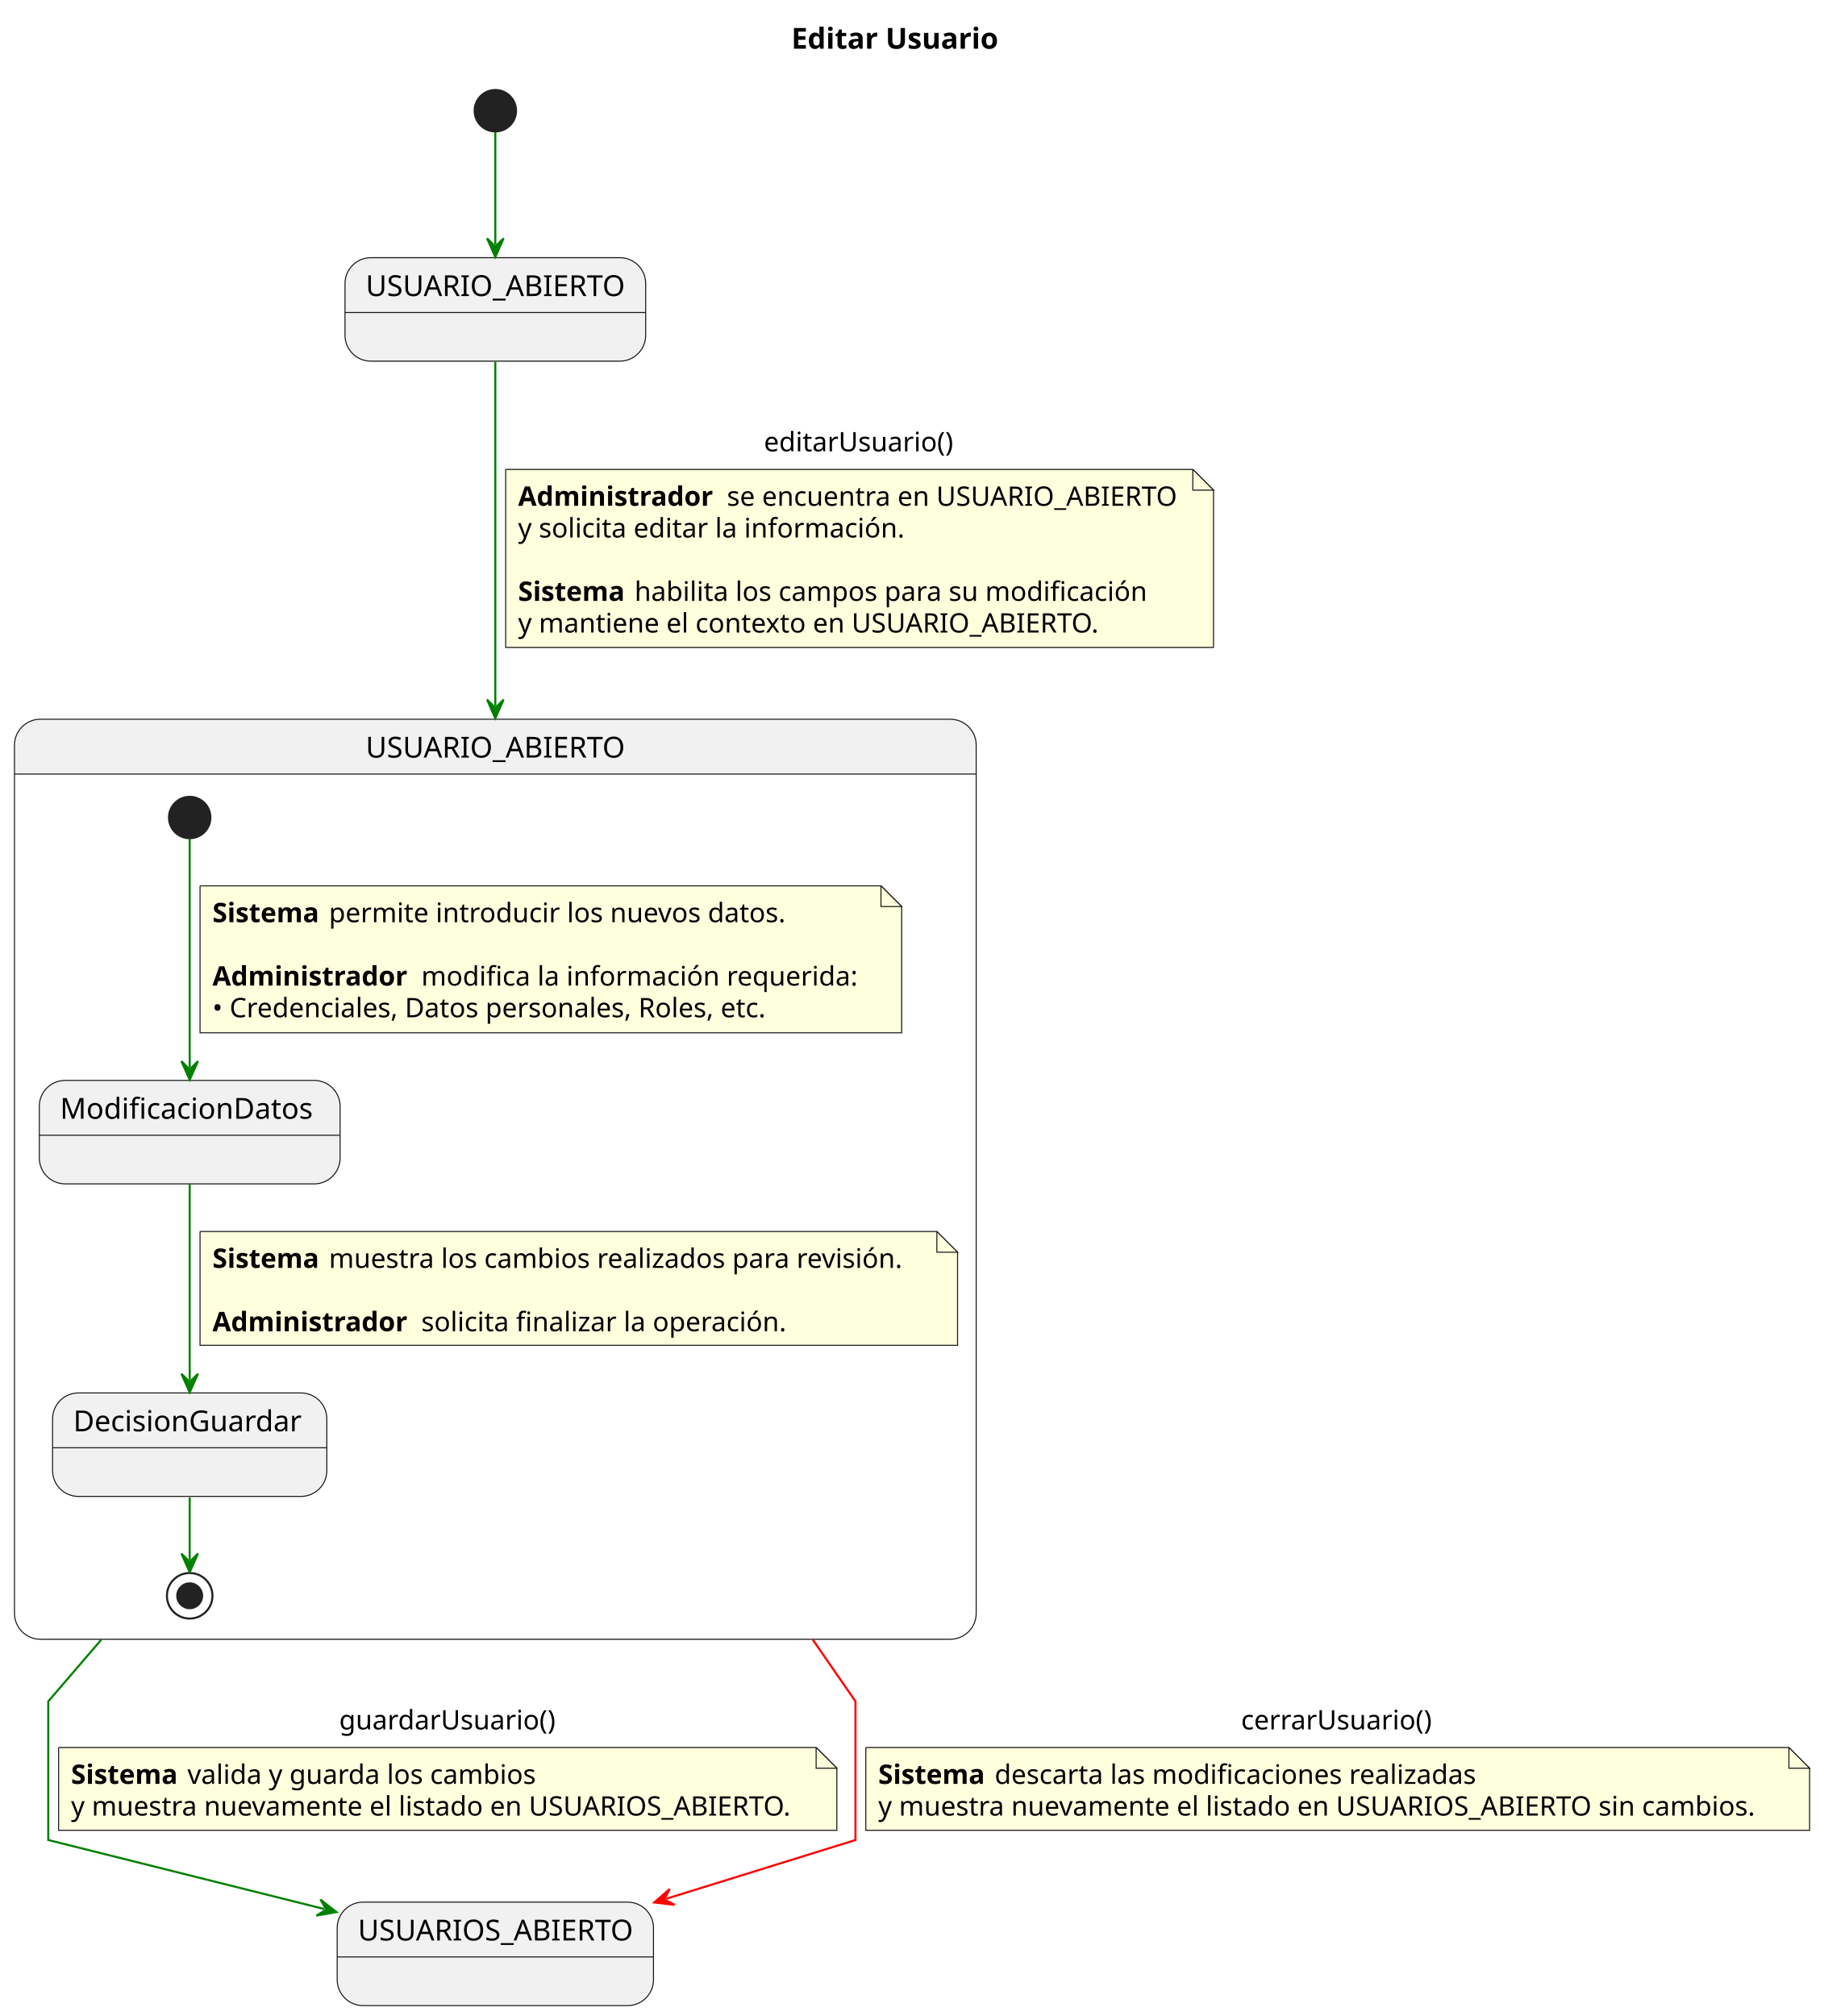
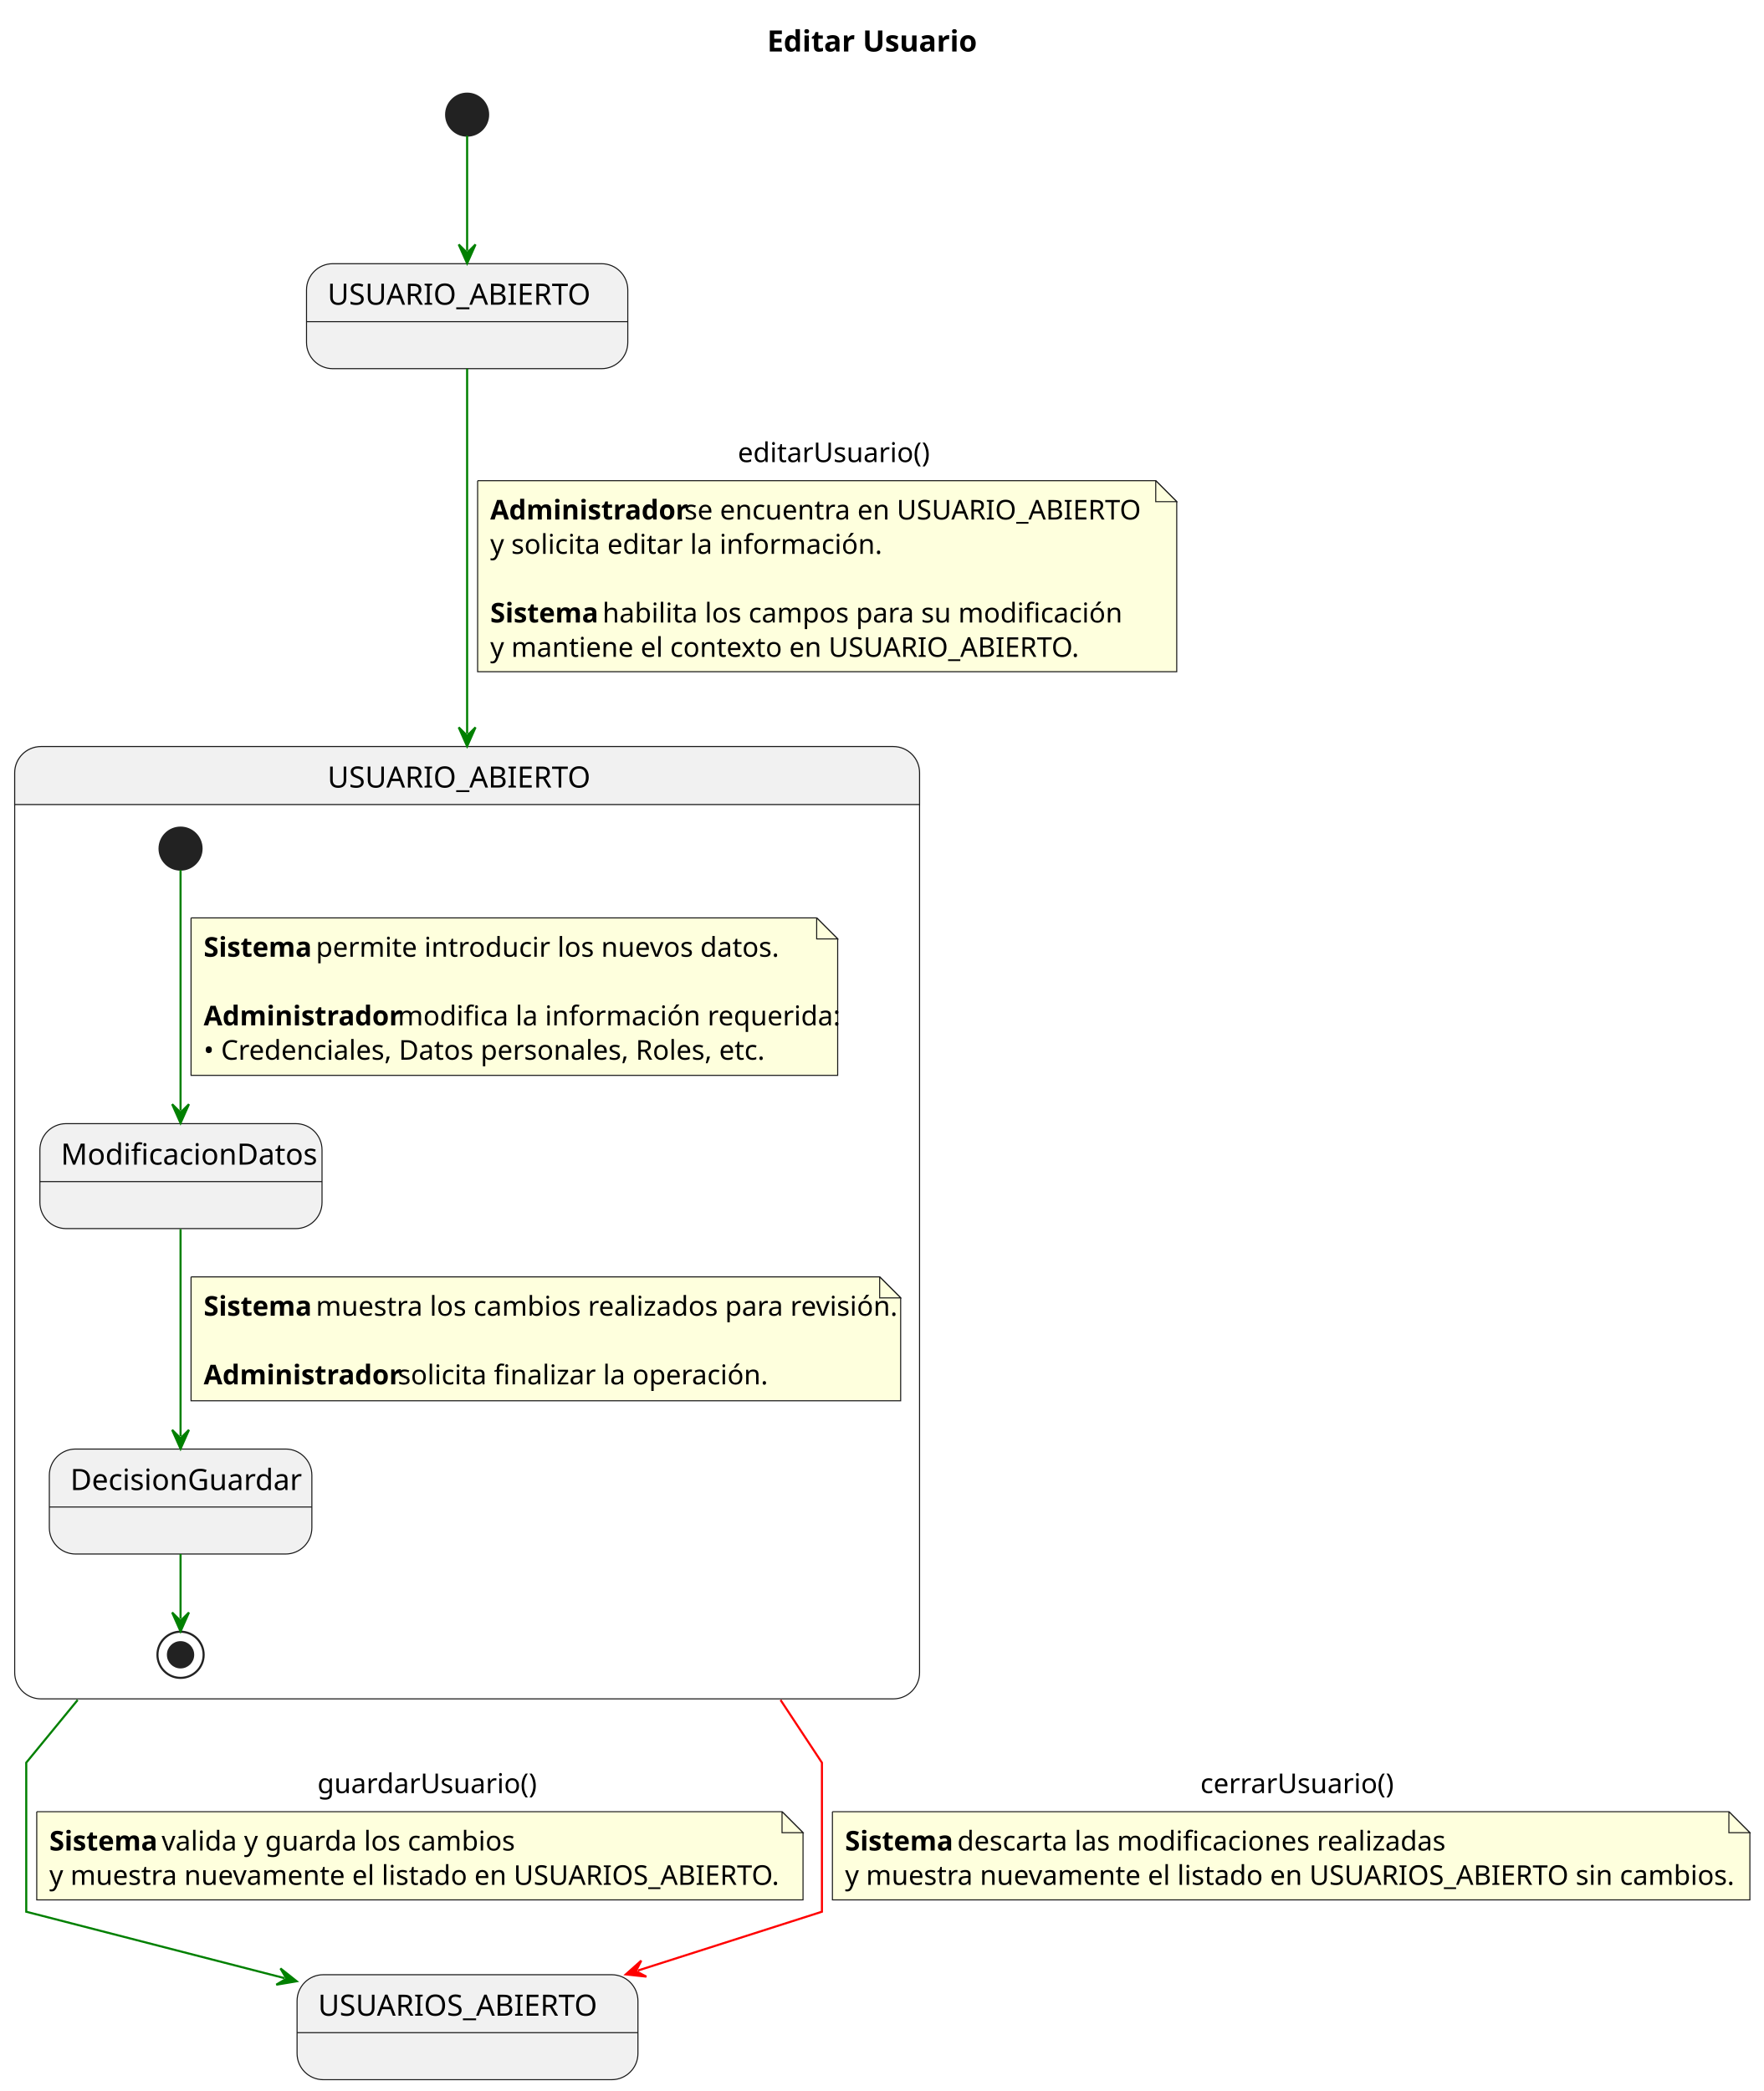
- <svg xmlns="http://www.w3.org/2000/svg" contentStyleType="text/css" data-diagram-type="STATE" height="974px" preserveAspectRatio="none" style="width:881px;height:974px;background:#FFFFFF;" version="1.1" viewBox="0 0 881 974" width="881px" zoomAndPan="magnify">
+ <svg xmlns="http://www.w3.org/2000/svg" contentStyleType="text/css" data-diagram-type="STATE" height="996px" preserveAspectRatio="none" style="width:840px;height:996px;background:#FFFFFF;" version="1.1" viewBox="0 0 840 996" width="840px" zoomAndPan="magnify">
  <defs />
  <g>
-     <g class="title" data-source-line="1">
-       <text fill="#000000" font-family="sans-serif" font-size="14" font-weight="bold" lengthAdjust="spacing" textLength="102.628" x="382.346" y="23.535">Editar Usuario</text>
+     <text fill="#000000" font-family="sans-serif" font-size="14" font-weight="bold" lengthAdjust="spacing" textLength="95.689" x="365.405" y="24.533">Editar Usuario</text>
+     <g id="USUARIO_ABIERTO_INICIAL">
+       <rect fill="#F1F1F1" height="50" rx="12.5" ry="12.5" style="stroke:#181818;stroke-width:0.5;" width="153.027" x="146" y="125.609" />
+       <line style="stroke:#181818;stroke-width:0.5;" x1="146" x2="299.027" y1="153.219" y2="153.219" />
+       <text fill="#000000" font-family="sans-serif" font-size="14" lengthAdjust="spacing" textLength="133.027" x="156" y="145.143">USUARIO_ABIERTO</text>
    </g>
-     <g id="USUARIO_ABIERTO_INICIAL">
-       <rect fill="#F1F1F1" height="50" rx="12.5" ry="12.5" style="stroke:#181818;stroke-width:0.5;" width="145.275" x="166.69" y="124.488" />
-       <line style="stroke:#181818;stroke-width:0.5;" x1="166.69" x2="311.965" y1="150.977" y2="150.977" />
-       <text fill="#000000" font-family="sans-serif" font-size="14" lengthAdjust="spacing" textLength="125.275" x="176.69" y="143.023">USUARIO_ABIERTO</text>
-     </g>
-     <path d="M19.5,347.488 L459.15,347.488 A12.5,12.5 0 0 1 471.65,359.988 L471.65,373.977 L7,373.977 L7,359.988 A12.5,12.5 0 0 1 19.5,347.488" fill="#F1F1F1" />
-     <rect fill="none" height="444.488" rx="12.5" ry="12.5" style="stroke:#181818;stroke-width:0.5;" width="464.65" x="7" y="347.488" />
-     <line style="stroke:#181818;stroke-width:0.5;" x1="7" x2="471.65" y1="373.977" y2="373.977" />
-     <text fill="#000000" font-family="sans-serif" font-size="14" lengthAdjust="spacing" textLength="125.275" x="176.687" y="366.023">USUARIO_ABIERTO</text>
+     <path d="M19.5,355.609 L425.5,355.609 A12.5,12.5 0 0 1 438,368.109 L438,383.219 L7,383.219 L7,368.109 A12.5,12.5 0 0 1 19.5,355.609" fill="#F1F1F1" style="stroke:#F1F1F1;stroke-width:1;" />
+     <rect fill="none" height="453.609" rx="12.5" ry="12.5" style="stroke:#181818;stroke-width:0.5;" width="431" x="7" y="355.609" />
+     <line style="stroke:#181818;stroke-width:0.5;" x1="7" x2="438" y1="383.219" y2="383.219" />
+     <text fill="#000000" font-family="sans-serif" font-size="14" lengthAdjust="spacing" textLength="133.027" x="155.986" y="375.143">USUARIO_ABIERTO</text>
    <g id="USUARIO_ABIERTO_COMP.ModificacionDatos">
-       <rect fill="#F1F1F1" height="50" rx="12.5" ry="12.5" style="stroke:#181818;stroke-width:0.5;" width="145.31" x="19" y="521.977" />
-       <line style="stroke:#181818;stroke-width:0.5;" x1="19" x2="164.31" y1="548.465" y2="548.465" />
-       <text fill="#000000" font-family="sans-serif" font-size="14" lengthAdjust="spacing" textLength="125.31" x="29" y="540.512">ModificacionDatos</text>
+       <rect fill="#F1F1F1" height="50" rx="12.5" ry="12.5" style="stroke:#181818;stroke-width:0.5;" width="134.386" x="19" y="535.219" />
+       <line style="stroke:#181818;stroke-width:0.5;" x1="19" x2="153.386" y1="562.828" y2="562.828" />
+       <text fill="#000000" font-family="sans-serif" font-size="14" lengthAdjust="spacing" textLength="114.386" x="29" y="554.752">ModificacionDatos</text>
    </g>
    <g id="USUARIO_ABIERTO_COMP.DecisionGuardar">
-       <rect fill="#F1F1F1" height="50" rx="12.5" ry="12.5" style="stroke:#181818;stroke-width:0.5;" width="132.513" x="25.4" y="672.977" />
-       <line style="stroke:#181818;stroke-width:0.5;" x1="25.4" x2="157.913" y1="699.465" y2="699.465" />
-       <text fill="#000000" font-family="sans-serif" font-size="14" lengthAdjust="spacing" textLength="112.513" x="35.4" y="691.512">DecisionGuardar</text>
+       <rect fill="#F1F1F1" height="50" rx="12.5" ry="12.5" style="stroke:#181818;stroke-width:0.5;" width="125.048" x="23.5" y="690.219" />
+       <line style="stroke:#181818;stroke-width:0.5;" x1="23.5" x2="148.548" y1="717.828" y2="717.828" />
+       <text fill="#000000" font-family="sans-serif" font-size="14" lengthAdjust="spacing" textLength="105.048" x="33.5" y="709.752">DecisionGuardar</text>
    </g>
-     <ellipse cx="91.65" cy="394.977" fill="#222222" rx="10" ry="10" style="stroke:#222222;stroke-width:1;" />
-     <ellipse cx="91.65" cy="770.977" fill="none" rx="11" ry="11" style="stroke:#222222;stroke-width:1;" />
-     <ellipse cx="91.65" cy="770.977" fill="#222222" rx="6" ry="6" style="stroke:#222222;stroke-width:1;" />
-     <g class="link" data-entity-1=".start.USUARIO_ABIERTO_COMP" data-entity-2="ModificacionDatos" data-source-line="24" data-uid="lnk6" id="link_.start.USUARIO_ABIERTO_COMP_ModificacionDatos">
-       <path d="M91.65,405.357 C91.65,428.317 91.65,481.917 91.65,515.697" fill="none" id="*start*USUARIO_ABIERTO_COMP-to-ModificacionDatos" style="stroke:#008000;stroke-width:1;" />
-       <polygon fill="#008000" points="91.65,521.697,95.65,512.697,91.65,516.697,87.65,512.697,91.65,521.697" style="stroke:#008000;stroke-width:1;" />
-       <path d="M96.65,427.977 L96.65,498.977 L435.65,498.977 L435.65,437.977 L425.65,427.977 L96.65,427.977" fill="#FEFFDD" style="stroke:#181818;stroke-width:0.5;" />
-       <path d="M425.65,427.977 L425.65,437.977 L435.65,437.977 L425.65,427.977" fill="#FEFFDD" style="stroke:#181818;stroke-width:0.5;" />
-       <text fill="#000000" font-family="sans-serif" font-size="13" font-weight="bold" lengthAdjust="spacing" textLength="52.14" x="102.65" y="445.545">Sistema</text>
-       <text fill="#000000" font-family="sans-serif" font-size="13" lengthAdjust="spacing" textLength="229.214" x="158.903" y="445.545">permite introducir los nuevos datos.</text>
-       <text fill="#000000" font-family="sans-serif" font-size="13" lengthAdjust="spacing" textLength="4.113" x="102.65" y="460.856"> </text>
-       <text fill="#000000" font-family="sans-serif" font-size="13" font-weight="bold" lengthAdjust="spacing" textLength="96.783" x="102.65" y="476.166">Administrador</text>
-       <text fill="#000000" font-family="sans-serif" font-size="13" lengthAdjust="spacing" textLength="218.017" x="203.546" y="476.166">modifica la información requerida:</text>
-       <text fill="#000000" font-family="sans-serif" font-size="13" lengthAdjust="spacing" textLength="281.798" x="102.65" y="491.477">• Credenciales, Datos personales, Roles, etc.</text>
+     <ellipse cx="86" cy="404.219" fill="#222222" rx="10" ry="10" style="stroke:#222222;stroke-width:1;" />
+     <ellipse cx="86" cy="788.219" fill="none" rx="11" ry="11" style="stroke:#222222;stroke-width:1;" />
+     <ellipse cx="86" cy="788.219" fill="#222222" rx="6" ry="6" style="stroke:#222222;stroke-width:1;" />
+     <g class="link" data-entity-1="*start*USUARIO_ABIERTO_COMP" data-entity-2="ModificacionDatos" data-source-line="24" data-uid="lnk6" id="link_*start*USUARIO_ABIERTO_COMP_ModificacionDatos">
+       <path d="M86,414.389 C86,437.769 86,494.179 86,528.959" fill="none" id="*start*USUARIO_ABIERTO_COMP-to-ModificacionDatos" style="stroke:#008000;stroke-width:1;" />
+       <polygon fill="#008000" points="86,534.959,90,525.959,86,529.959,82,525.959,86,534.959" style="stroke:#008000;stroke-width:1;" />
+       <path d="M91,437.219 L91,512.219 L399,512.219 L399,447.219 L389,437.219 L91,437.219" fill="#FEFFDD" style="stroke:#181818;stroke-width:0.5;" />
+       <path d="M389,437.219 L389,447.219 L399,447.219 L389,437.219" fill="#FEFFDD" style="stroke:#181818;stroke-width:0.5;" />
+       <text fill="#000000" font-family="sans-serif" font-size="13" font-weight="bold" lengthAdjust="spacing" textLength="49.861" x="97" y="455.714">Sistema</text>
+       <text fill="#000000" font-family="sans-serif" font-size="13" lengthAdjust="spacing" textLength="205.213" x="150.473" y="455.714">permite introducir los nuevos datos.</text>
+       <text fill="#000000" font-family="sans-serif" font-size="13" lengthAdjust="spacing" textLength="3.612" x="97" y="472.065"> </text>
+       <text fill="#000000" font-family="sans-serif" font-size="13" font-weight="bold" lengthAdjust="spacing" textLength="88.842" x="97" y="488.417">Administrador</text>
+       <text fill="#000000" font-family="sans-serif" font-size="13" lengthAdjust="spacing" textLength="195.095" x="189.454" y="488.417">modifica la información requerida:</text>
+       <text fill="#000000" font-family="sans-serif" font-size="13" lengthAdjust="spacing" textLength="261.796" x="97" y="504.769">• Credenciales, Datos personales, Roles, etc.</text>
    </g>
    <g class="link" data-entity-1="ModificacionDatos" data-entity-2="DecisionGuardar" data-source-line="32" data-uid="lnk7" id="link_ModificacionDatos_DecisionGuardar">
-       <path d="M91.65,572.247 C91.65,599.957 91.65,639.017 91.65,666.717" fill="none" id="ModificacionDatos-to-DecisionGuardar" style="stroke:#008000;stroke-width:1;" />
-       <polygon fill="#008000" points="91.65,672.717,95.65,663.717,91.65,667.717,87.65,663.717,91.65,672.717" style="stroke:#008000;stroke-width:1;" />
-       <path d="M96.65,594.977 L96.65,649.977 L462.65,649.977 L462.65,604.977 L452.65,594.977 L96.65,594.977" fill="#FEFFDD" style="stroke:#181818;stroke-width:0.5;" />
-       <path d="M452.65,594.977 L452.65,604.977 L462.65,604.977 L452.65,594.977" fill="#FEFFDD" style="stroke:#181818;stroke-width:0.5;" />
-       <text fill="#000000" font-family="sans-serif" font-size="13" font-weight="bold" lengthAdjust="spacing" textLength="52.14" x="102.65" y="612.545">Sistema</text>
-       <text fill="#000000" font-family="sans-serif" font-size="13" lengthAdjust="spacing" textLength="289.041" x="158.903" y="612.545">muestra los cambios realizados para revisión.</text>
-       <text fill="#000000" font-family="sans-serif" font-size="13" lengthAdjust="spacing" textLength="4.113" x="102.65" y="627.856"> </text>
-       <text fill="#000000" font-family="sans-serif" font-size="13" font-weight="bold" lengthAdjust="spacing" textLength="96.783" x="102.65" y="643.166">Administrador</text>
-       <text fill="#000000" font-family="sans-serif" font-size="13" lengthAdjust="spacing" textLength="185.606" x="203.546" y="643.166">solicita finalizar la operación.</text>
+       <path d="M86,585.459 C86,614.109 86,655.489 86,684.089" fill="none" id="ModificacionDatos-to-DecisionGuardar" style="stroke:#008000;stroke-width:1;" />
+       <polygon fill="#008000" points="86,690.089,90,681.089,86,685.089,82,681.089,86,690.089" style="stroke:#008000;stroke-width:1;" />
+       <path d="M91,608.219 L91,667.219 L429,667.219 L429,618.219 L419,608.219 L91,608.219" fill="#FEFFDD" style="stroke:#181818;stroke-width:0.5;" />
+       <path d="M419,608.219 L419,618.219 L429,618.219 L419,608.219" fill="#FEFFDD" style="stroke:#181818;stroke-width:0.5;" />
+       <text fill="#000000" font-family="sans-serif" font-size="13" font-weight="bold" lengthAdjust="spacing" textLength="49.861" x="97" y="626.714">Sistema</text>
+       <text fill="#000000" font-family="sans-serif" font-size="13" lengthAdjust="spacing" textLength="263.726" x="150.473" y="626.714">muestra los cambios realizados para revisión.</text>
+       <text fill="#000000" font-family="sans-serif" font-size="13" lengthAdjust="spacing" textLength="3.612" x="97" y="643.065"> </text>
+       <text fill="#000000" font-family="sans-serif" font-size="13" font-weight="bold" lengthAdjust="spacing" textLength="88.842" x="97" y="659.417">Administrador</text>
+       <text fill="#000000" font-family="sans-serif" font-size="13" lengthAdjust="spacing" textLength="166.194" x="189.454" y="659.417">solicita finalizar la operación.</text>
    </g>
-     <g class="link" data-entity-1="DecisionGuardar" data-entity-2=".end.USUARIO_ABIERTO_COMP" data-source-line="39" data-uid="lnk9" id="link_DecisionGuardar_.end.USUARIO_ABIERTO_COMP">
-       <path d="M91.65,723.407 C91.65,735.767 91.65,744.107 91.65,753.577" fill="none" id="DecisionGuardar-to-*end*USUARIO_ABIERTO_COMP" style="stroke:#008000;stroke-width:1;" />
-       <polygon fill="#008000" points="91.65,759.577,95.65,750.577,91.65,754.577,87.65,750.577,91.65,759.577" style="stroke:#008000;stroke-width:1;" />
+     <g class="link" data-entity-1="DecisionGuardar" data-entity-2="*end*USUARIO_ABIERTO_COMP" data-source-line="39" data-uid="lnk9" id="link_DecisionGuardar_*end*USUARIO_ABIERTO_COMP">
+       <path d="M86,740.259 C86,752.809 86,761.499 86,771.069" fill="none" id="DecisionGuardar-to-*end*USUARIO_ABIERTO_COMP" style="stroke:#008000;stroke-width:1;" />
+       <polygon fill="#008000" points="86,777.069,90,768.069,86,772.069,82,768.069,86,777.069" style="stroke:#008000;stroke-width:1;" />
    </g>
    <g id="USUARIOS_ABIERTO_FINAL">
-       <rect fill="#F1F1F1" height="50" rx="12.5" ry="12.5" style="stroke:#181818;stroke-width:0.5;" width="152.815" x="162.92" y="918.978" />
-       <line style="stroke:#181818;stroke-width:0.5;" x1="162.92" x2="315.735" y1="945.467" y2="945.467" />
-       <text fill="#000000" font-family="sans-serif" font-size="14" lengthAdjust="spacing" textLength="132.815" x="172.92" y="937.513">USUARIOS_ABIERTO</text>
+       <rect fill="#F1F1F1" height="50" rx="12.5" ry="12.5" style="stroke:#181818;stroke-width:0.5;" width="162.365" x="141.5" y="940.609" />
+       <line style="stroke:#181818;stroke-width:0.5;" x1="141.5" x2="303.865" y1="968.219" y2="968.219" />
+       <text fill="#000000" font-family="sans-serif" font-size="14" lengthAdjust="spacing" textLength="142.365" x="151.5" y="960.143">USUARIOS_ABIERTO</text>
    </g>
-     <ellipse cx="239.32" cy="53.488" fill="#222222" rx="10" ry="10" style="stroke:#222222;stroke-width:1;" />
-     <g class="link" data-entity-1=".start." data-entity-2="USUARIO_ABIERTO_INICIAL" data-source-line="8" data-uid="lnk3" id="link_.start._USUARIO_ABIERTO_INICIAL">
-       <path d="M239.32,63.848 C239.32,77.778 239.32,98.448 239.32,118.138" fill="none" id="*start*-to-USUARIO_ABIERTO_INICIAL" style="stroke:#008000;stroke-width:1;" />
-       <polygon fill="#008000" points="239.32,124.138,243.32,115.138,239.32,119.138,235.32,115.138,239.32,124.138" style="stroke:#008000;stroke-width:1;" />
+     <ellipse cx="222.5" cy="54.609" fill="#222222" rx="10" ry="10" style="stroke:#222222;stroke-width:1;" />
+     <g class="link" data-entity-1="*start*" data-entity-2="USUARIO_ABIERTO_INICIAL" data-source-line="8" data-uid="lnk3" id="link_*start*_USUARIO_ABIERTO_INICIAL">
+       <path d="M222.5,64.619 C222.5,78.499 222.5,99.579 222.5,119.449" fill="none" id="*start*-to-USUARIO_ABIERTO_INICIAL" style="stroke:#008000;stroke-width:1;" />
+       <polygon fill="#008000" points="222.5,125.449,226.5,116.449,222.5,120.449,218.5,116.449,222.5,125.449" style="stroke:#008000;stroke-width:1;" />
    </g>
    <g class="link" data-entity-1="USUARIO_ABIERTO_INICIAL" data-entity-2="USUARIO_ABIERTO_COMP" data-source-line="10" data-uid="lnk4" id="link_USUARIO_ABIERTO_INICIAL_USUARIO_ABIERTO_COMP">
-       <path d="M239.32,174.788 C239.32,209.648 239.32,271.388 239.32,340.998" fill="none" id="USUARIO_ABIERTO_INICIAL-to-USUARIO_ABIERTO_COMP" style="stroke:#008000;stroke-width:1;" />
-       <polygon fill="#008000" points="239.32,346.998,243.32,337.998,239.32,341.998,235.32,337.998,239.32,346.998" style="stroke:#008000;stroke-width:1;" />
-       <text fill="#000000" font-family="sans-serif" font-size="13" lengthAdjust="spacing" textLength="92.942" x="369.075" y="218.057">editarUsuario()</text>
-       <path d="M244.32,226.799 L244.32,312.799 L586.32,312.799 L586.32,236.799 L576.32,226.799 L244.32,226.799" fill="#FEFFDD" style="stroke:#181818;stroke-width:0.5;" />
-       <path d="M576.32,226.799 L576.32,236.799 L586.32,236.799 L576.32,226.799" fill="#FEFFDD" style="stroke:#181818;stroke-width:0.5;" />
-       <text fill="#000000" font-family="sans-serif" font-size="13" font-weight="bold" lengthAdjust="spacing" textLength="96.783" x="250.32" y="244.367">Administrador</text>
-       <text fill="#000000" font-family="sans-serif" font-size="13" lengthAdjust="spacing" textLength="220.556" x="351.216" y="244.367">se encuentra en USUARIO_ABIERTO</text>
-       <text fill="#000000" font-family="sans-serif" font-size="13" lengthAdjust="spacing" textLength="195.121" x="250.32" y="259.678">y solicita editar la información.</text>
-       <text fill="#000000" font-family="sans-serif" font-size="13" lengthAdjust="spacing" textLength="4.113" x="250.32" y="274.988"> </text>
-       <text fill="#000000" font-family="sans-serif" font-size="13" font-weight="bold" lengthAdjust="spacing" textLength="52.14" x="250.32" y="290.299">Sistema</text>
-       <text fill="#000000" font-family="sans-serif" font-size="13" lengthAdjust="spacing" textLength="257.912" x="306.573" y="290.299">habilita los campos para su modificación</text>
-       <text fill="#000000" font-family="sans-serif" font-size="13" lengthAdjust="spacing" textLength="288.304" x="250.32" y="305.609">y mantiene el contexto en USUARIO_ABIERTO.</text>
+       <path d="M222.5,175.649 C222.5,211.509 222.5,276.629 222.5,349.459" fill="none" id="USUARIO_ABIERTO_INICIAL-to-USUARIO_ABIERTO_COMP" style="stroke:#008000;stroke-width:1;" />
+       <polygon fill="#008000" points="222.5,355.459,226.5,346.459,222.5,350.459,218.5,346.459,222.5,355.459" style="stroke:#008000;stroke-width:1;" />
+       <text fill="#000000" font-family="sans-serif" font-size="13" lengthAdjust="spacing" textLength="85.973" x="351.426" y="220.105">editarUsuario()</text>
+       <path d="M227.5,228.961 L227.5,319.961 L560.5,319.961 L560.5,238.961 L550.5,228.961 L227.5,228.961" fill="#FEFFDD" style="stroke:#181818;stroke-width:0.5;" />
+       <path d="M550.5,228.961 L550.5,238.961 L560.5,238.961 L550.5,228.961" fill="#FEFFDD" style="stroke:#181818;stroke-width:0.5;" />
+       <text fill="#000000" font-family="sans-serif" font-size="13" font-weight="bold" lengthAdjust="spacing" textLength="88.842" x="233.5" y="247.456">Administrador</text>
+       <text fill="#000000" font-family="sans-serif" font-size="13" lengthAdjust="spacing" textLength="220.372" x="325.954" y="247.456">se encuentra en USUARIO_ABIERTO</text>
+       <text fill="#000000" font-family="sans-serif" font-size="13" lengthAdjust="spacing" textLength="174.129" x="233.5" y="263.808">y solicita editar la información.</text>
+       <text fill="#000000" font-family="sans-serif" font-size="13" lengthAdjust="spacing" textLength="3.612" x="233.5" y="280.159"> </text>
+       <text fill="#000000" font-family="sans-serif" font-size="13" font-weight="bold" lengthAdjust="spacing" textLength="49.861" x="233.5" y="296.511">Sistema</text>
+       <text fill="#000000" font-family="sans-serif" font-size="13" lengthAdjust="spacing" textLength="233.397" x="286.973" y="296.511">habilita los campos para su modificación</text>
+       <text fill="#000000" font-family="sans-serif" font-size="13" lengthAdjust="spacing" textLength="278.897" x="233.5" y="312.862">y mantiene el contexto en USUARIO_ABIERTO.</text>
    </g>
    <g class="link" data-entity-1="USUARIO_ABIERTO_COMP" data-entity-2="USUARIOS_ABIERTO_FINAL" data-source-line="42" data-uid="lnk10" id="link_USUARIO_ABIERTO_COMP_USUARIOS_ABIERTO_FINAL">
-       <path d="M48.95,792.168 C33.3,810.378 23.32,821.978 23.32,821.978 C23.32,821.978 23.32,888.978 23.32,888.978 C23.32,888.978 94.659,906.813 156.739,922.333" fill="none" id="USUARIO_ABIERTO_COMP-to-USUARIOS_ABIERTO_FINAL" style="stroke:#008000;stroke-width:1;" />
-       <polygon fill="#008000" points="162.56,923.788,154.799,917.725,157.709,922.576,152.859,925.486,162.56,923.788" style="stroke:#008000;stroke-width:1;" />
-       <text fill="#000000" font-family="sans-serif" font-size="13" lengthAdjust="spacing" textLength="105.752" x="163.869" y="835.547">guardarUsuario()</text>
-       <path d="M28.32,844.289 L28.32,884.289 L404.32,884.289 L404.32,854.289 L394.32,844.289 L28.32,844.289" fill="#FEFFDD" style="stroke:#181818;stroke-width:0.5;" />
-       <path d="M394.32,844.289 L394.32,854.289 L404.32,854.289 L394.32,844.289" fill="#FEFFDD" style="stroke:#181818;stroke-width:0.5;" />
-       <text fill="#000000" font-family="sans-serif" font-size="13" font-weight="bold" lengthAdjust="spacing" textLength="52.14" x="34.32" y="861.857">Sistema</text>
-       <text fill="#000000" font-family="sans-serif" font-size="13" lengthAdjust="spacing" textLength="174.96" x="90.573" y="861.857">valida y guarda los cambios</text>
-       <text fill="#000000" font-family="sans-serif" font-size="13" lengthAdjust="spacing" textLength="355.85" x="34.32" y="877.168">y muestra nuevamente el listado en USUARIOS_ABIERTO.</text>
+       <path d="M37,809.739 C22.02,828.009 12.5,839.609 12.5,839.609 C12.5,839.609 12.5,910.609 12.5,910.609 C12.5,910.609 76.399,927.046 135.499,942.236" fill="none" id="USUARIO_ABIERTO_COMP-to-USUARIOS_ABIERTO_FINAL" style="stroke:#008000;stroke-width:1;" />
+       <polygon fill="#008000" points="141.31,943.729,133.589,937.615,136.467,942.485,131.598,945.363,141.31,943.729" style="stroke:#008000;stroke-width:1;" />
+       <text fill="#000000" font-family="sans-serif" font-size="13" lengthAdjust="spacing" textLength="98.262" x="151.192" y="854.105">guardarUsuario()</text>
+       <path d="M17.5,862.961 L17.5,904.961 L382.5,904.961 L382.5,872.961 L372.5,862.961 L17.5,862.961" fill="#FEFFDD" style="stroke:#181818;stroke-width:0.5;" />
+       <path d="M372.5,862.961 L372.5,872.961 L382.5,872.961 L372.5,862.961" fill="#FEFFDD" style="stroke:#181818;stroke-width:0.5;" />
+       <text fill="#000000" font-family="sans-serif" font-size="13" font-weight="bold" lengthAdjust="spacing" textLength="49.861" x="23.5" y="881.456">Sistema</text>
+       <text fill="#000000" font-family="sans-serif" font-size="13" lengthAdjust="spacing" textLength="160.418" x="76.973" y="881.456">valida y guarda los cambios</text>
+       <text fill="#000000" font-family="sans-serif" font-size="13" lengthAdjust="spacing" textLength="344.646" x="23.5" y="897.808">y muestra nuevamente el listado en USUARIOS_ABIERTO.</text>
    </g>
    <g class="link" data-entity-1="USUARIO_ABIERTO_COMP" data-entity-2="USUARIOS_ABIERTO_FINAL" data-source-line="48" data-uid="lnk11" id="link_USUARIO_ABIERTO_COMP_USUARIOS_ABIERTO_FINAL">
-       <path d="M392.68,792.168 C405.29,810.378 413.32,821.978 413.32,821.978 C413.32,821.978 413.32,888.978 413.32,888.978 C413.32,888.978 368.49,902.889 321.88,917.359" fill="none" id="USUARIO_ABIERTO_COMP-to-USUARIOS_ABIERTO_FINAL-1" style="stroke:#FF0000;stroke-width:1;" />
-       <polygon fill="#FF0000" points="316.15,919.138,325.931,920.29,320.925,917.656,323.559,912.65,316.15,919.138" style="stroke:#FF0000;stroke-width:1;" />
-       <text fill="#000000" font-family="sans-serif" font-size="13" lengthAdjust="spacing" textLength="93.438" x="599.629" y="835.547">cerrarUsuario()</text>
-       <path d="M418.32,844.289 L418.32,884.289 L874.32,884.289 L874.32,854.289 L864.32,844.289 L418.32,844.289" fill="#FEFFDD" style="stroke:#181818;stroke-width:0.5;" />
-       <path d="M864.32,844.289 L864.32,854.289 L874.32,854.289 L864.32,844.289" fill="#FEFFDD" style="stroke:#181818;stroke-width:0.5;" />
-       <text fill="#000000" font-family="sans-serif" font-size="13" font-weight="bold" lengthAdjust="spacing" textLength="52.14" x="424.32" y="861.857">Sistema</text>
-       <text fill="#000000" font-family="sans-serif" font-size="13" lengthAdjust="spacing" textLength="241.808" x="480.573" y="861.857">descarta las modificaciones realizadas</text>
-       <text fill="#000000" font-family="sans-serif" font-size="13" lengthAdjust="spacing" textLength="435.056" x="424.32" y="877.168">y muestra nuevamente el listado en USUARIOS_ABIERTO sin cambios.</text>
+       <path d="M371.78,809.739 C383.84,828.009 391.5,839.609 391.5,839.609 C391.5,839.609 391.5,910.609 391.5,910.609 C391.5,910.609 348.816,924.254 303.816,938.624" fill="none" id="USUARIO_ABIERTO_COMP-to-USUARIOS_ABIERTO_FINAL-1" style="stroke:#FF0000;stroke-width:1;" />
+       <polygon fill="#FF0000" points="298.1,940.449,307.89,941.522,302.863,938.928,305.457,933.901,298.1,940.449" style="stroke:#FF0000;stroke-width:1;" />
+       <text fill="#000000" font-family="sans-serif" font-size="13" lengthAdjust="spacing" textLength="87.401" x="571.747" y="854.105">cerrarUsuario()</text>
+       <path d="M396.5,862.961 L396.5,904.961 L833.5,904.961 L833.5,872.961 L823.5,862.961 L396.5,862.961" fill="#FEFFDD" style="stroke:#181818;stroke-width:0.5;" />
+       <path d="M823.5,862.961 L823.5,872.961 L833.5,872.961 L823.5,862.961" fill="#FEFFDD" style="stroke:#181818;stroke-width:0.5;" />
+       <text fill="#000000" font-family="sans-serif" font-size="13" font-weight="bold" lengthAdjust="spacing" textLength="49.861" x="402.5" y="881.456">Sistema</text>
+       <text fill="#000000" font-family="sans-serif" font-size="13" lengthAdjust="spacing" textLength="222.555" x="455.973" y="881.456">descarta las modificaciones realizadas</text>
+       <text fill="#000000" font-family="sans-serif" font-size="13" lengthAdjust="spacing" textLength="416.895" x="402.5" y="897.808">y muestra nuevamente el listado en USUARIOS_ABIERTO sin cambios.</text>
    </g>
  </g>
</svg>
